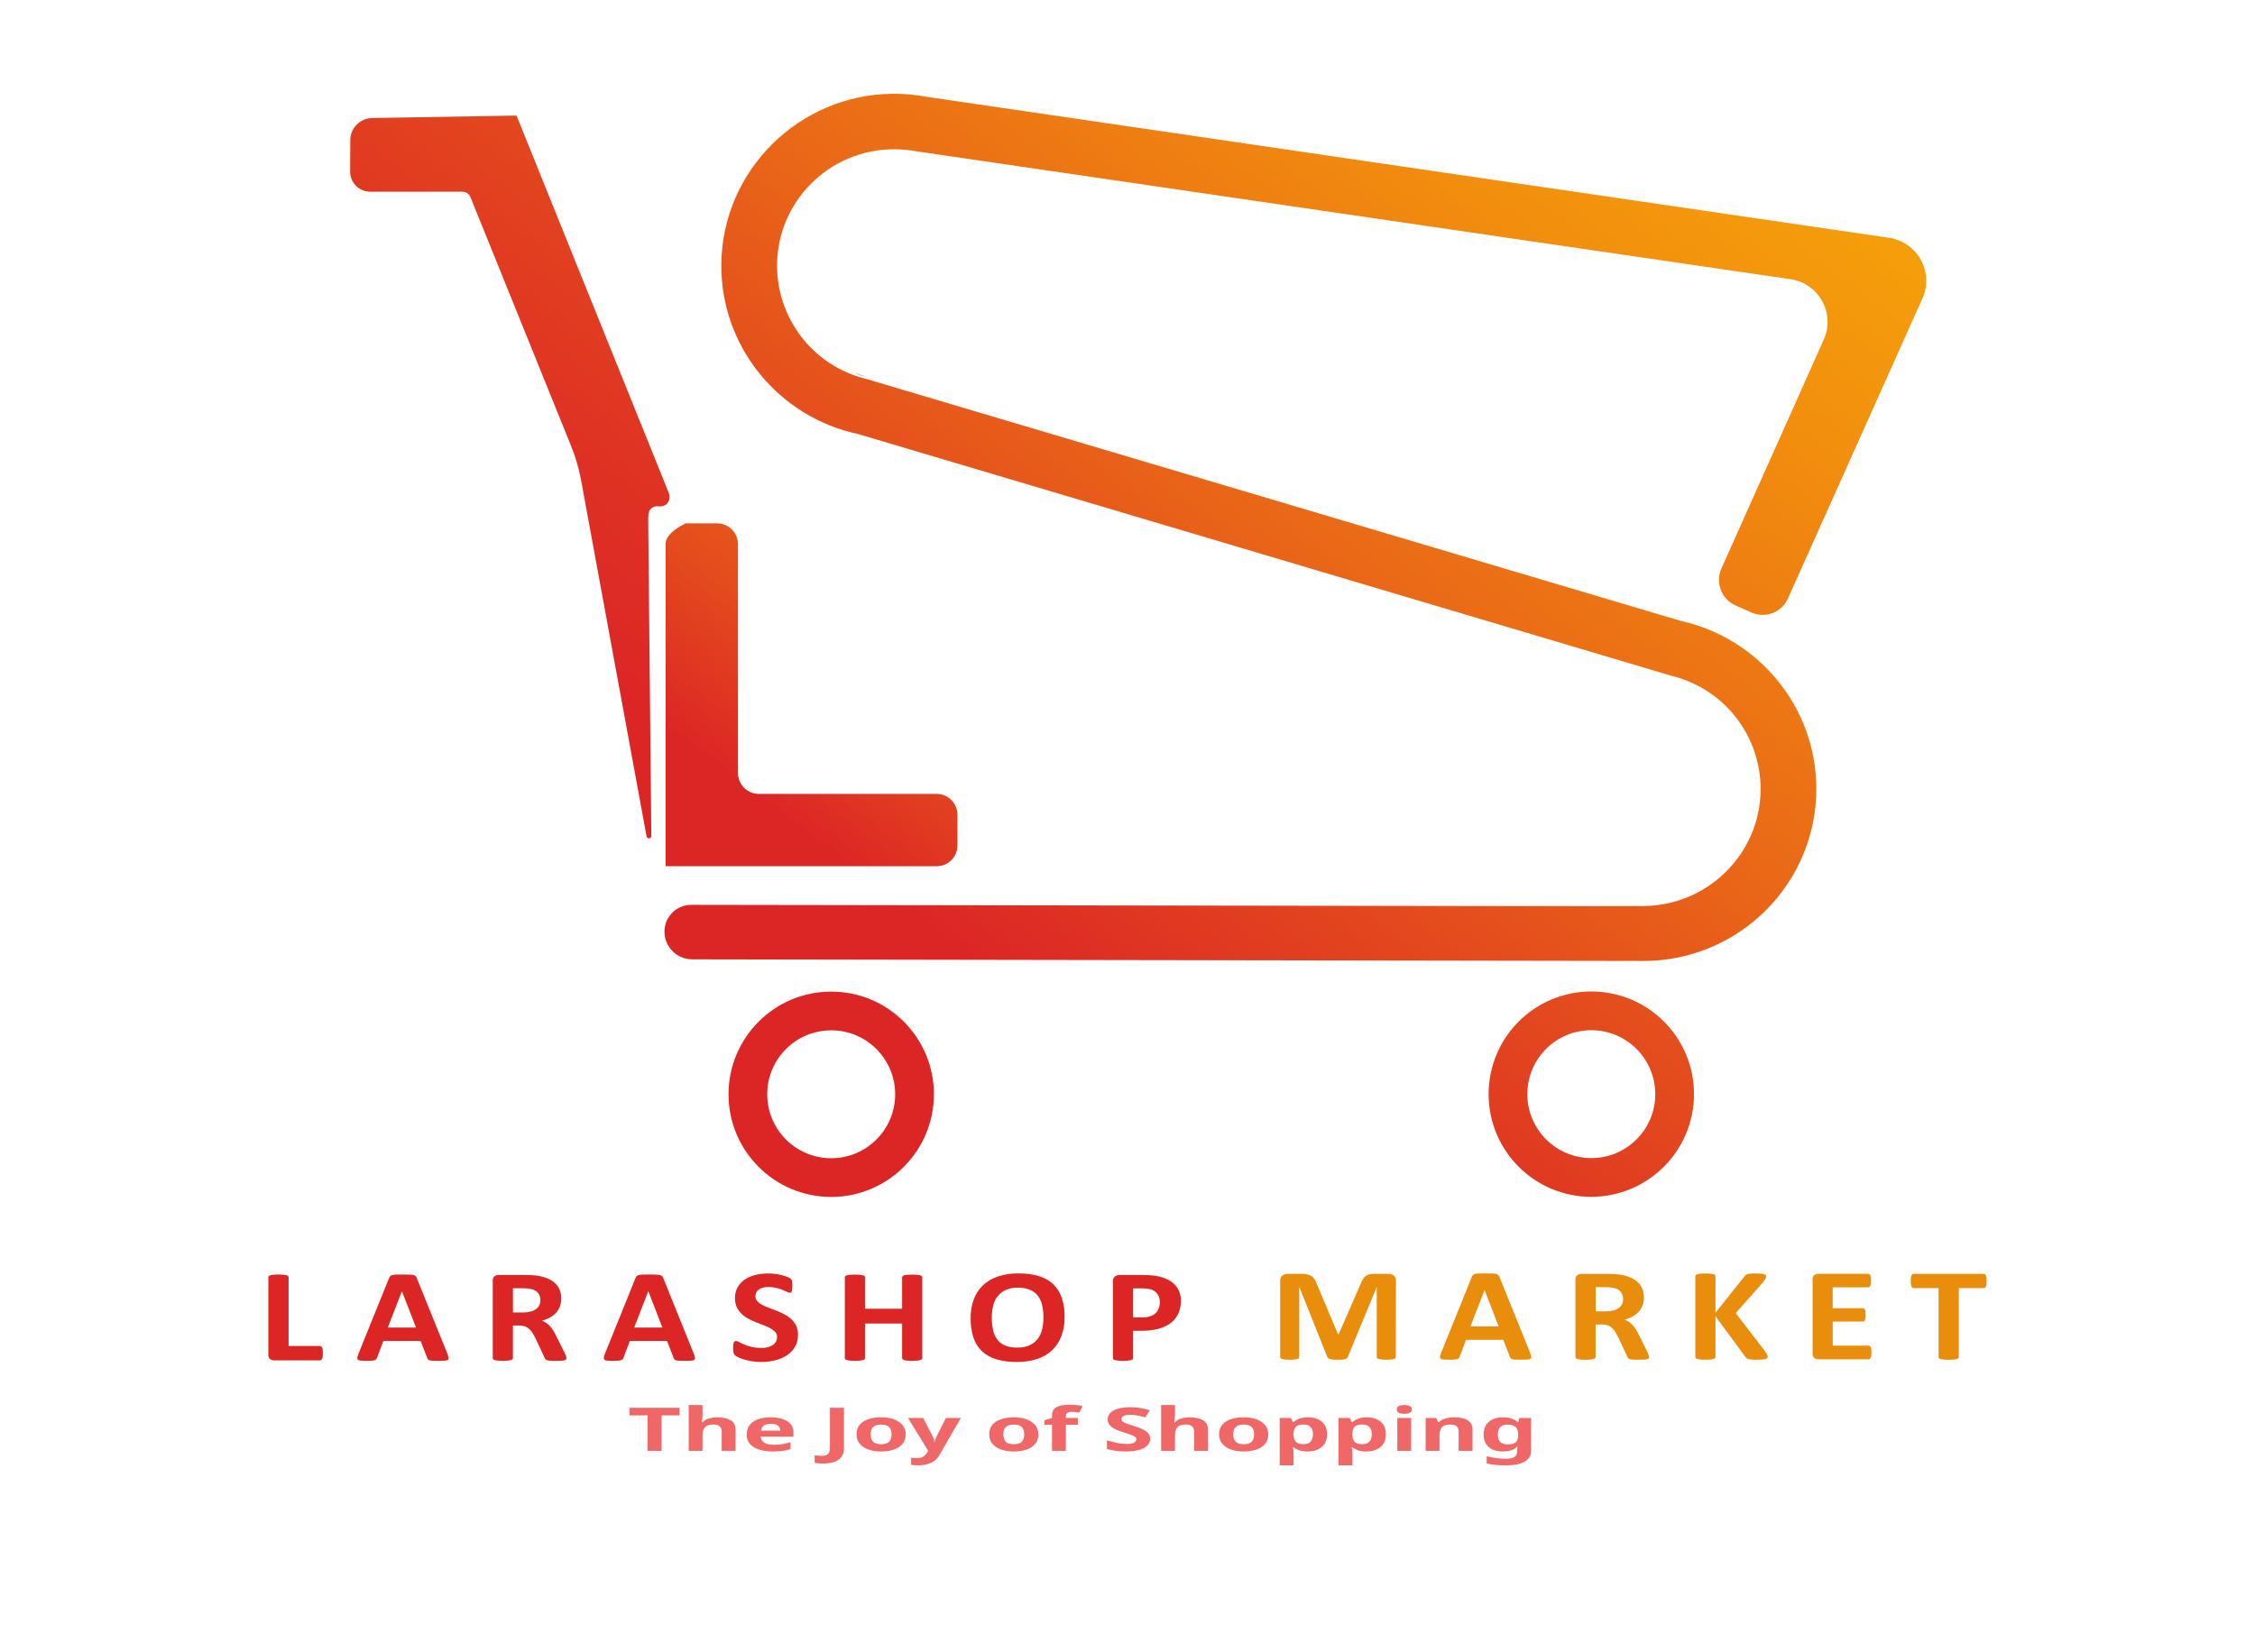
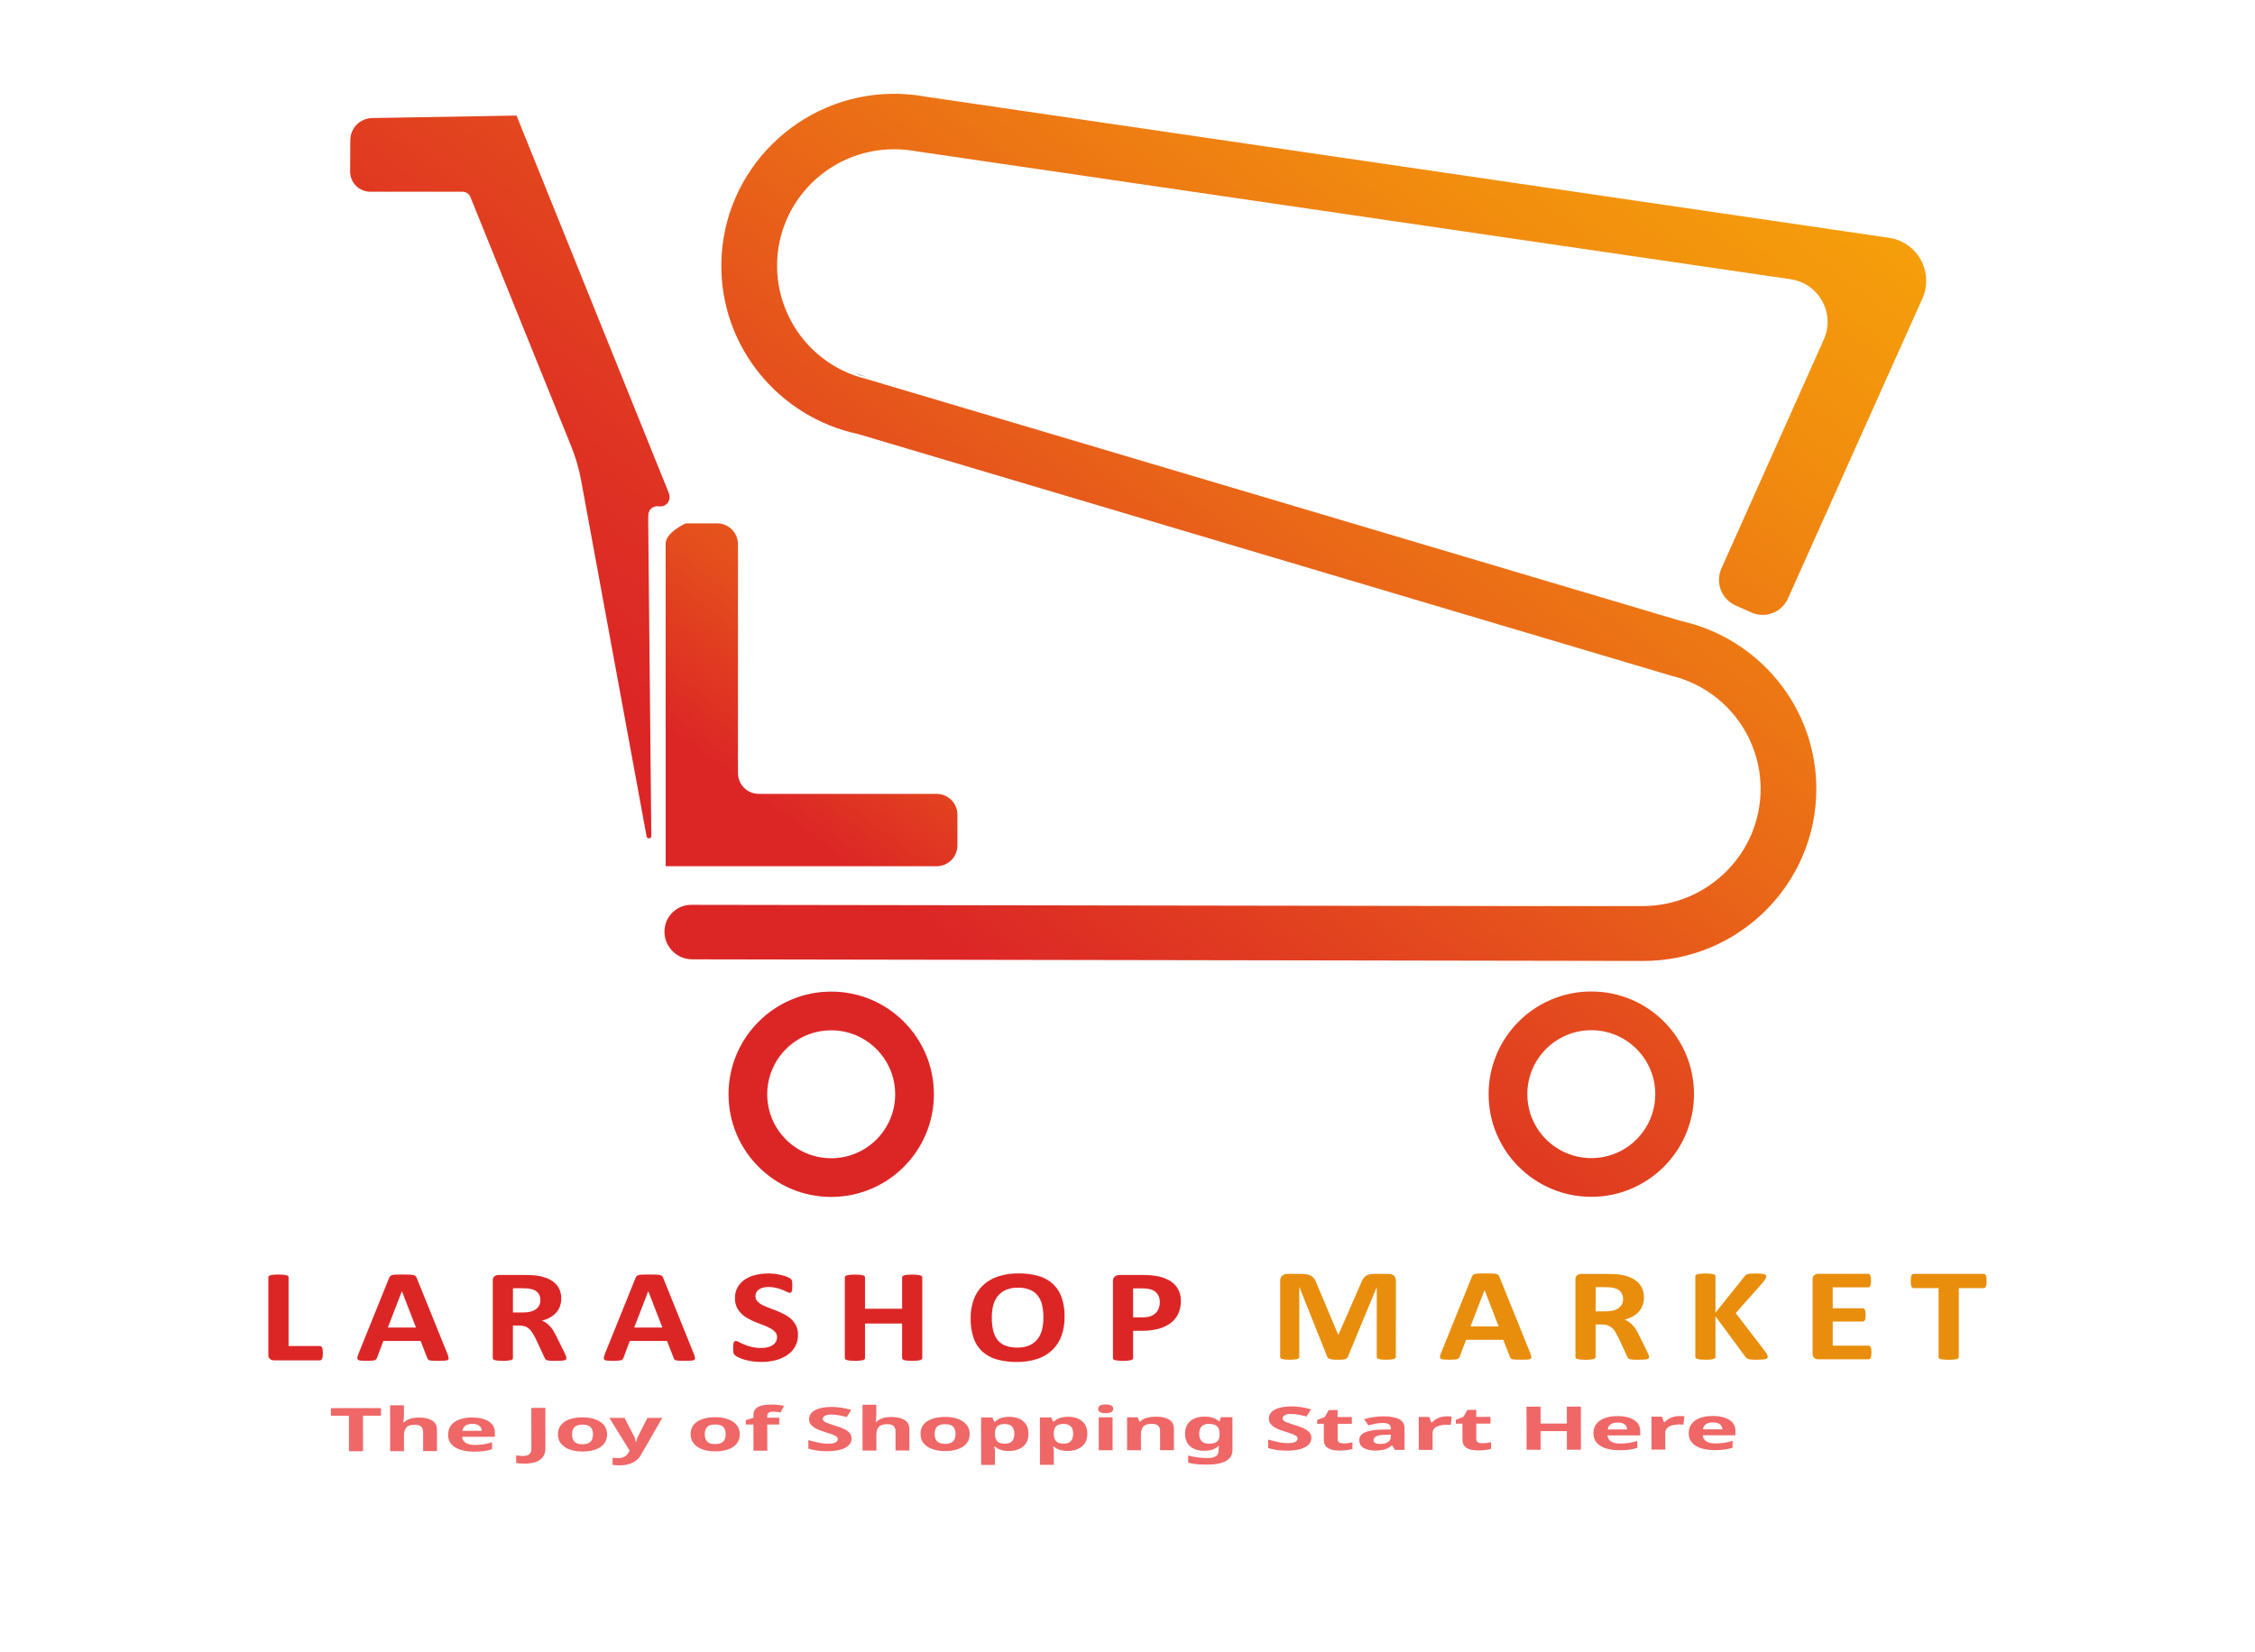
<svg xmlns="http://www.w3.org/2000/svg" xmlns:xlink="http://www.w3.org/1999/xlink" id="Layer_1" data-name="Layer 1" viewBox="0 0 2048 1500">
  <defs>
    <style>.cls-1{fill:url(#White_Black);}.cls-2{fill:url(#White_Black-4);}.cls-3{fill:url(#White_Black-5);}.cls-4{fill:url(#White_Black-8);}.cls-5{fill:url(#White_Black-9);}.cls-6{fill:url(#White_Black-10);}.cls-7{fill:url(#linear-gradient);}.cls-8{fill:url(#linear-gradient-2);}.cls-9{fill:url(#linear-gradient-3);}.cls-10{fill:url(#linear-gradient-4);}.cls-11{fill:url(#linear-gradient-5);}.cls-12{fill:url(#linear-gradient-6);}.cls-13{fill:url(#linear-gradient-7);}.cls-14{fill:#dc2626;}.cls-15{fill:#e88e0c;}.cls-16{font-size:54.8px;fill:#ef6767;font-family:Calibri-Bold, Calibri;font-weight:700;}</style>
    <linearGradient id="White_Black" x1="1785.29" y1="266.61" x2="1168.05" y2="1085.57" gradientUnits="userSpaceOnUse">
      <stop offset="0" stop-color="#fff" />
      <stop offset="1" stop-color="#1d1d1b" />
    </linearGradient>
    <linearGradient id="White_Black-4" x1="1110.75" y1="-241.78" x2="493.51" y2="577.19" xlink:href="#White_Black" />
    <linearGradient id="White_Black-5" x1="1180.87" y1="-188.93" x2="563.63" y2="630.03" xlink:href="#White_Black" />
    <linearGradient id="White_Black-8" x1="1180.87" y1="-188.93" x2="563.63" y2="630.03" xlink:href="#White_Black" />
    <linearGradient id="White_Black-9" x1="1110.75" y1="-241.78" x2="493.51" y2="577.19" xlink:href="#White_Black" />
    <linearGradient id="White_Black-10" x1="1271.48" y1="-120.64" x2="654.23" y2="698.32" xlink:href="#White_Black" />
    <linearGradient id="linear-gradient" x1="1483.8" y1="39.38" x2="866.56" y2="858.34" gradientUnits="userSpaceOnUse">
      <stop offset="0" stop-color="#f59e0b" />
      <stop offset="0.18" stop-color="#f28f0e" />
      <stop offset="0.51" stop-color="#ea6917" />
      <stop offset="0.97" stop-color="#dd2a25" />
      <stop offset="1" stop-color="#dc2626" />
    </linearGradient>
    <linearGradient id="linear-gradient-2" x1="1292.6" y1="-104.72" x2="675.36" y2="714.24" gradientUnits="userSpaceOnUse">
      <stop offset="0" stop-color="#f59e0b" />
      <stop offset="0.24" stop-color="#f49b0c" />
      <stop offset="0.41" stop-color="#f2910e" />
      <stop offset="0.57" stop-color="#ef8111" />
      <stop offset="0.72" stop-color="#ea6a17" />
      <stop offset="0.86" stop-color="#e44d1d" />
      <stop offset="0.99" stop-color="#dd2925" />
      <stop offset="1" stop-color="#dc2626" />
    </linearGradient>
    <linearGradient id="linear-gradient-3" x1="1020.37" y1="-309.9" x2="403.13" y2="509.06" gradientUnits="userSpaceOnUse">
      <stop offset="0" stop-color="#f59e0b" />
      <stop offset="0.12" stop-color="#f18d0f" />
      <stop offset="0.53" stop-color="#e6551b" />
      <stop offset="0.83" stop-color="#df3323" />
      <stop offset="1" stop-color="#dc2626" />
    </linearGradient>
    <linearGradient id="linear-gradient-4" x1="1918.04" y1="366.66" x2="1300.8" y2="1185.62" gradientUnits="userSpaceOnUse">
      <stop offset="0" stop-color="#f59e0b" />
      <stop offset="0.26" stop-color="#ef8311" />
      <stop offset="0.81" stop-color="#e13f20" />
      <stop offset="1" stop-color="#dc2626" />
    </linearGradient>
    <linearGradient id="linear-gradient-5" x1="1918.04" y1="366.66" x2="1300.8" y2="1185.62" xlink:href="#linear-gradient-4" />
    <linearGradient id="linear-gradient-6" x1="1477.86" y1="34.91" x2="860.62" y2="853.87" xlink:href="#linear-gradient-2" />
    <linearGradient id="linear-gradient-7" x1="1477.86" y1="34.9" x2="860.62" y2="853.87" xlink:href="#linear-gradient-2" />
  </defs>
  <path class="cls-1" d="M1528.37,616.08l-10.57-3.15A105.4,105.4,0,0,1,1528.37,616.08Z" />
  <path class="cls-1" d="M1528.37,616.08l-10.57-3.15A105.4,105.4,0,0,1,1528.37,616.08Z" />
  <path class="cls-1" d="M1528.37,616.08l-10.57-3.15A105.4,105.4,0,0,1,1528.37,616.08Z" />
  <path class="cls-2" d="M831.38,134.44l-7.52-1.11Q827.67,133.75,831.38,134.44Z" />
  <path class="cls-3" d="M787.05,342.34a105.25,105.25,0,0,1-10.77-3.21Z" />
  <path class="cls-3" d="M787.05,342.34a105.25,105.25,0,0,1-10.77-3.21Z" />
  <path class="cls-2" d="M831.38,134.44l-7.52-1.11Q827.67,133.75,831.38,134.44Z" />
  <path class="cls-4" d="M787.05,342.34a105.25,105.25,0,0,1-10.77-3.21Z" />
  <path class="cls-5" d="M831.38,134.44l-7.52-1.11C826.39,133.61,828.91,134,831.38,134.44Z" />
  <polygon class="cls-6" points="591.67 781.68 591.56 781.69 591.57 781.12 591.67 781.68" />
  <path class="cls-7" d="M1563.4,516.43l93-208a39.18,39.18,0,0,0-30.09-54.75L941.68,153.47l-110.3-16.14q-3.71-.68-7.52-1.1h-.06a108.78,108.78,0,0,0-11.76-.64c-58.71,0-106.3,47.39-106.3,105.86a105.93,105.93,0,0,0,70.54,99.72,107.74,107.74,0,0,0,10.77,3.19l105.31,31.29L1527,564.21c70.07,15.63,122.59,78.07,122.59,152.49,0,86.17-70.4,156.27-156.93,156.27h-1.37l-862.63-1.45a25.23,25.23,0,0,1-25.2-25.24h0A24.28,24.28,0,0,1,627.79,822l749.48,1.13h115.42c58.71-.58,106.31-48,106.31-106.44A105.92,105.92,0,0,0,1528.37,617a102.79,102.79,0,0,0-10.57-3.14l-105.4-31.34L779.25,394.28c-71.54-15.2-125.17-79.09-124.12-155,1.17-84.68,70.58-153.19,155.26-154.06A158.31,158.31,0,0,1,841.84,88l857,125.56,16.83,2.47a39.44,39.44,0,0,1,30.27,55.14h0L1623.77,543.79a25.07,25.07,0,0,1-33,12.67l-14.4-6.38A25.44,25.44,0,0,1,1563.4,516.43Z" />
  <path class="cls-8" d="M869.55,740.14V768a18.92,18.92,0,0,1-18.92,18.93H604.54V494.51c-.75-10.45,18.18-19.06,18.18-19.06H651.3a18.93,18.93,0,0,1,18.93,18.93V702.29a18.92,18.92,0,0,0,18.92,18.92H850.63A18.93,18.93,0,0,1,869.55,740.14Z" />
  <path class="cls-9" d="M599.65,460.07l-2.44-.16a8,8,0,0,0-8.25,6.67,32.3,32.3,0,0,0-.28,3.85l2.85,289.09a2.17,2.17,0,0,1-4.3.35l-59-320.94-.48-2.64a160,160,0,0,0-9-30.93L427.23,179a7.71,7.71,0,0,0-7.15-4.82H336.26A18.25,18.25,0,0,1,318,155.85l.14-28.54A20.16,20.16,0,0,1,338,107.24L468,105h0a1.05,1.05,0,0,1,1.36.59L597.25,422.7l10.17,25.21a9.46,9.46,0,0,1-1.21,9.24A8.53,8.53,0,0,1,599.65,460.07Z" />
  <path class="cls-10" d="M1445.23,1087.26A93.27,93.27,0,1,1,1538.5,994,93.38,93.38,0,0,1,1445.23,1087.26Zm0-151.37a58.1,58.1,0,1,0,58.1,58.09A58.16,58.16,0,0,0,1445.23,935.89Z" />
  <path class="cls-11" d="M1445.23,908.72A85.27,85.27,0,1,0,1530.5,994,85.36,85.36,0,0,0,1445.23,908.72Zm0,151.37a66.1,66.1,0,1,1,66.1-66.11A66.1,66.1,0,0,1,1445.23,1060.09Z" />
  <path class="cls-12" d="M754.93,1087.37a93.27,93.27,0,1,1,93.26-93.26A93.37,93.37,0,0,1,754.93,1087.37Zm0-151.36A58.1,58.1,0,1,0,813,994.1,58.16,58.16,0,0,0,754.93,936Z" />
  <path class="cls-13" d="M754.93,908.84a85.27,85.27,0,1,0,85.26,85.27A85.36,85.36,0,0,0,754.93,908.84Zm0,151.36A66.1,66.1,0,1,1,821,994.1,66.1,66.1,0,0,1,754.93,1060.2Z" />
  <path class="cls-14" d="M293.23,1229.31a21.6,21.6,0,0,1-.17,3,8.38,8.38,0,0,1-.52,2,2.76,2.76,0,0,1-.87,1.17,2.11,2.11,0,0,1-1.22.36h-41.3a6.27,6.27,0,0,1-3.87-1.17,4.46,4.46,0,0,1-1.57-3.81v-70.51a1.51,1.51,0,0,1,.46-1.08,3.28,3.28,0,0,1,1.49-.78,16.89,16.89,0,0,1,2.82-.48c1.19-.12,2.66-.18,4.43-.18s3.29.06,4.45.18a16.83,16.83,0,0,1,2.79.48,3.27,3.27,0,0,1,1.5.78,1.54,1.54,0,0,1,.45,1.08v62.47h28.35a2.25,2.25,0,0,1,1.22.33,2.56,2.56,0,0,1,.87,1.08,7.4,7.4,0,0,1,.52,2A21.6,21.6,0,0,1,293.23,1229.31Z" />
  <path class="cls-14" d="M406.39,1230a19.19,19.19,0,0,1,1,3.42,1.87,1.87,0,0,1-.56,1.89,5,5,0,0,1-2.71.78c-1.3.1-3.09.15-5.36.15s-4.22,0-5.54-.09a15.61,15.61,0,0,1-3-.36,2.8,2.8,0,0,1-1.46-.75,3.77,3.77,0,0,1-.7-1.26l-6.06-15.6H348.16l-5.71,15.18a4.68,4.68,0,0,1-.73,1.41,3,3,0,0,1-1.47.9,12.11,12.11,0,0,1-2.85.45c-1.23.08-2.85.12-4.84.12s-3.81-.06-5-.18a4.14,4.14,0,0,1-2.5-.87,2.09,2.09,0,0,1-.49-2,17.93,17.93,0,0,1,1-3.36L353.38,1161a5.85,5.85,0,0,1,1-1.65,3.54,3.54,0,0,1,1.77-1,16.2,16.2,0,0,1,3.38-.42c1.44-.06,3.35-.09,5.71-.09q4.11,0,6.55.09a20.12,20.12,0,0,1,3.8.42,3.8,3.8,0,0,1,1.95,1,5.63,5.63,0,0,1,1,1.8Zm-41.37-57H365l-12.75,33h25.56Z" />
  <path class="cls-14" d="M514.39,1233.87a2.12,2.12,0,0,1-.28,1.11,2.28,2.28,0,0,1-1.33.75,14.92,14.92,0,0,1-3.06.42c-1.35.08-3.18.12-5.5.12-2,0-3.51,0-4.67-.12a11.77,11.77,0,0,1-2.75-.45,3.06,3.06,0,0,1-1.43-.84,4.28,4.28,0,0,1-.69-1.23l-8.08-17.34q-1.47-2.94-2.86-5.22a16.87,16.87,0,0,0-3.1-3.81,11.59,11.59,0,0,0-3.93-2.31,15.64,15.64,0,0,0-5.16-.78h-5.71v29.58a1.54,1.54,0,0,1-.45,1.08,3.27,3.27,0,0,1-1.5.78,16.83,16.83,0,0,1-2.79.48c-1.16.12-2.64.18-4.45.18s-3.24-.06-4.43-.18a16.89,16.89,0,0,1-2.82-.48,3.05,3.05,0,0,1-1.46-.78,1.6,1.6,0,0,1-.42-1.08v-70.51a4.46,4.46,0,0,1,1.57-3.81,6.27,6.27,0,0,1,3.87-1.17h23.33q3.56,0,5.85.12c1.53.08,2.92.18,4.18.3a42.8,42.8,0,0,1,9.78,2.28,24.08,24.08,0,0,1,7.39,4.23,17.59,17.59,0,0,1,4.63,6.18,19.78,19.78,0,0,1,1.6,8.19,20.88,20.88,0,0,1-1.15,7.11,17.44,17.44,0,0,1-3.38,5.73,21.28,21.28,0,0,1-5.5,4.39,32.21,32.21,0,0,1-7.45,3,21.56,21.56,0,0,1,3.79,2,18.89,18.89,0,0,1,3.35,2.91,28.46,28.46,0,0,1,3,3.9,46.86,46.86,0,0,1,2.71,4.95l7.6,15.3c.69,1.52,1.16,2.63,1.39,3.33A5.73,5.73,0,0,1,514.39,1233.87Zm-23.61-52.69a10.39,10.39,0,0,0-2-6.48q-2-2.64-6.62-3.72a29.34,29.34,0,0,0-3.17-.48c-1.18-.12-2.82-.18-4.91-.18h-8.22v22h9.33a25.74,25.74,0,0,0,6.83-.81,14.38,14.38,0,0,0,4.87-2.28,9.52,9.52,0,0,0,2.93-3.51A10.44,10.44,0,0,0,490.78,1181.18Z" />
  <path class="cls-14" d="M630.19,1230a19.19,19.19,0,0,1,1,3.42,1.87,1.87,0,0,1-.56,1.89,5,5,0,0,1-2.71.78q-2,.15-5.37.15c-2.36,0-4.21,0-5.53-.09a15.61,15.61,0,0,1-3-.36,2.88,2.88,0,0,1-1.47-.75,4,4,0,0,1-.69-1.26l-6.06-15.6H572l-5.71,15.18a4.68,4.68,0,0,1-.73,1.41,3,3,0,0,1-1.47.9,12.11,12.11,0,0,1-2.85.45c-1.23.08-2.85.12-4.84.12s-3.81-.06-5-.18a4.11,4.11,0,0,1-2.5-.87,2.09,2.09,0,0,1-.49-2,17.93,17.93,0,0,1,1-3.36L577.18,1161a5.85,5.85,0,0,1,1-1.65,3.54,3.54,0,0,1,1.77-1,16.2,16.2,0,0,1,3.38-.42c1.44-.06,3.35-.09,5.71-.09q4.11,0,6.55.09a20.12,20.12,0,0,1,3.8.42,3.8,3.8,0,0,1,2,1,5.63,5.63,0,0,1,1,1.8Zm-41.38-57h-.06l-12.75,33h25.56Z" />
  <path class="cls-14" d="M724.74,1212.63a21.27,21.27,0,0,1-2.64,10.74,23.28,23.28,0,0,1-7.18,7.71,33.33,33.33,0,0,1-10.58,4.65,51.83,51.83,0,0,1-13,1.56,53.4,53.4,0,0,1-8.67-.66,55.64,55.64,0,0,1-7.07-1.59,33.79,33.79,0,0,1-5.12-2,14.85,14.85,0,0,1-3-1.8,4.36,4.36,0,0,1-1.29-2.25,18.11,18.11,0,0,1-.38-4.23,27.37,27.37,0,0,1,.14-3.12,7.77,7.77,0,0,1,.45-2,2.05,2.05,0,0,1,2.06-1.44,6.36,6.36,0,0,1,2.75,1,50.24,50.24,0,0,0,4.56,2.19,45.47,45.47,0,0,0,6.65,2.19,36.28,36.28,0,0,0,9,1,23.76,23.76,0,0,0,6-.69,14.34,14.34,0,0,0,4.49-2,8.57,8.57,0,0,0,2.82-3.12,8.78,8.78,0,0,0,1-4.14,6.62,6.62,0,0,0-1.67-4.53,16.09,16.09,0,0,0-4.36-3.36,47.79,47.79,0,0,0-6.09-2.76q-3.42-1.29-7-2.73a68.19,68.19,0,0,1-7-3.27,27.59,27.59,0,0,1-6.09-4.39,20.53,20.53,0,0,1-4.36-6,19.17,19.17,0,0,1-1.67-8.34,19.54,19.54,0,0,1,2.4-9.81,21.12,21.12,0,0,1,6.48-7,29.5,29.5,0,0,1,9.61-4.17,48.48,48.48,0,0,1,11.74-1.38,49.4,49.4,0,0,1,6.41.42,50.19,50.19,0,0,1,6,1.14,37.21,37.21,0,0,1,4.94,1.62,12.15,12.15,0,0,1,2.86,1.5,4.77,4.77,0,0,1,.94,1,4.62,4.62,0,0,1,.42,1.11,11.06,11.06,0,0,1,.24,1.74c0,.7.07,1.57.07,2.61s0,2.14-.1,2.94a9.74,9.74,0,0,1-.35,2,2.35,2.35,0,0,1-.7,1.14,1.91,1.91,0,0,1-1.22.36,6.45,6.45,0,0,1-2.44-.84q-1.66-.84-4.11-1.83A42.79,42.79,0,0,0,705,1170a28.63,28.63,0,0,0-7-.81,19.36,19.36,0,0,0-5.23.63,11.46,11.46,0,0,0-3.72,1.74,7,7,0,0,0-2.23,2.67,7.64,7.64,0,0,0-.73,3.3,6.61,6.61,0,0,0,1.63,4.47,15.37,15.37,0,0,0,4.39,3.36,50.35,50.35,0,0,0,6.24,2.76q3.48,1.29,7.1,2.73a75.76,75.76,0,0,1,7.11,3.27,28.42,28.42,0,0,1,6.19,4.39,20.21,20.21,0,0,1,4.39,6A18.38,18.38,0,0,1,724.74,1212.63Z" />
  <path class="cls-14" d="M837.62,1233.75a1.54,1.54,0,0,1-.45,1.08,3.38,3.38,0,0,1-1.5.78,16.83,16.83,0,0,1-2.79.48c-1.16.12-2.62.18-4.39.18s-3.3-.06-4.49-.18a15.78,15.78,0,0,1-2.78-.48,3.25,3.25,0,0,1-1.47-.78,1.54,1.54,0,0,1-.45-1.08v-31.38H785.59v31.38a1.6,1.6,0,0,1-.42,1.08,3,3,0,0,1-1.46.78,16.83,16.83,0,0,1-2.79.48c-1.16.12-2.64.18-4.45.18s-3.24-.06-4.43-.18a16.89,16.89,0,0,1-2.82-.48,3.38,3.38,0,0,1-1.5-.78,1.54,1.54,0,0,1-.45-1.08v-73.33a1.54,1.54,0,0,1,.45-1.08,3.38,3.38,0,0,1,1.5-.78,16.89,16.89,0,0,1,2.82-.48c1.19-.12,2.66-.18,4.43-.18s3.29.06,4.45.18a16.83,16.83,0,0,1,2.79.48,3,3,0,0,1,1.46.78,1.6,1.6,0,0,1,.42,1.08v28.5H819.3v-28.5a1.54,1.54,0,0,1,.45-1.08,3.25,3.25,0,0,1,1.47-.78,15.78,15.78,0,0,1,2.78-.48c1.19-.12,2.68-.18,4.49-.18s3.23.06,4.39.18a16.83,16.83,0,0,1,2.79.48,3.38,3.38,0,0,1,1.5.78,1.54,1.54,0,0,1,.45,1.08Z" />
  <path class="cls-14" d="M966.86,1196.19a50,50,0,0,1-2.79,17.28,33.81,33.81,0,0,1-8.28,12.93,36.28,36.28,0,0,1-13.62,8.1,57.7,57.7,0,0,1-18.77,2.79,63.61,63.61,0,0,1-18.35-2.37,32.69,32.69,0,0,1-13.06-7.23,29.93,29.93,0,0,1-7.84-12.36,54.15,54.15,0,0,1-2.61-17.76,48.54,48.54,0,0,1,2.79-17,33.65,33.65,0,0,1,8.28-12.81,36.81,36.81,0,0,1,13.62-8.1,57.36,57.36,0,0,1,18.84-2.82,63.34,63.34,0,0,1,18.08,2.34,32.79,32.79,0,0,1,13.09,7.2,30.6,30.6,0,0,1,7.94,12.27A51.39,51.39,0,0,1,966.86,1196.19Zm-19.22.84a51.55,51.55,0,0,0-1.12-11.14,22.12,22.12,0,0,0-3.79-8.58,17.51,17.51,0,0,0-7.14-5.52,27.89,27.89,0,0,0-11.15-2,25.83,25.83,0,0,0-11.28,2.19,19.8,19.8,0,0,0-7.31,5.85,22.4,22.4,0,0,0-3.94,8.55,45.56,45.56,0,0,0-1.15,10.36,53,53,0,0,0,1.12,11.43,22.52,22.52,0,0,0,3.76,8.67,16.65,16.65,0,0,0,7.1,5.49,28.87,28.87,0,0,0,11.22,1.89,26.14,26.14,0,0,0,11.28-2.16,19.29,19.29,0,0,0,7.31-5.88,22.94,22.94,0,0,0,3.94-8.67A46.81,46.81,0,0,0,947.64,1197Z" />
  <path class="cls-14" d="M1072.49,1181.84a26.92,26.92,0,0,1-2.37,11.58,22.51,22.51,0,0,1-6.89,8.5,32.09,32.09,0,0,1-11.11,5.25,59.15,59.15,0,0,1-15.5,1.8h-7.52v24.78a1.54,1.54,0,0,1-.45,1.08,3.33,3.33,0,0,1-1.5.78,16.83,16.83,0,0,1-2.79.48c-1.16.12-2.64.18-4.45.18s-3.24-.06-4.43-.18a16.89,16.89,0,0,1-2.82-.48,3.05,3.05,0,0,1-1.46-.78,1.6,1.6,0,0,1-.42-1.08V1163.9a5.16,5.16,0,0,1,1.71-4.23,6.82,6.82,0,0,1,4.49-1.41h21.24q3.21,0,6.1.21c1.92.14,4.24.44,6.93.9a33.92,33.92,0,0,1,8.18,2.55,24.13,24.13,0,0,1,7.07,4.71,19.18,19.18,0,0,1,4.46,6.66A22.77,22.77,0,0,1,1072.49,1181.84Zm-19.15,1.14a12.4,12.4,0,0,0-1.67-6.72,10.76,10.76,0,0,0-4.11-3.9,15.17,15.17,0,0,0-5.12-1.59,45.43,45.43,0,0,0-5.54-.33h-7.8v26.35h8.22a22.85,22.85,0,0,0,7.35-1,12.75,12.75,0,0,0,4.84-2.86,12,12,0,0,0,2.85-4.38A15.42,15.42,0,0,0,1053.34,1183Z" />
  <path class="cls-15" d="M1267.7,1232.75a1.66,1.66,0,0,1-.38,1.08,2.78,2.78,0,0,1-1.39.78,15.81,15.81,0,0,1-2.68.48,41.22,41.22,0,0,1-4.25.18,40.15,40.15,0,0,1-4.18-.18,14.68,14.68,0,0,1-2.65-.48,3,3,0,0,1-1.39-.78,1.6,1.6,0,0,1-.42-1.08v-63.19h-.14l-26.12,63.13a2.81,2.81,0,0,1-.9,1.29,4.7,4.7,0,0,1-1.71.81,13.2,13.2,0,0,1-2.75.39c-1.11.06-2.46.09-4,.09s-2.93,0-4-.15a13.92,13.92,0,0,1-2.75-.48,5.45,5.45,0,0,1-1.71-.81,2.28,2.28,0,0,1-.83-1.14l-25.22-63.13H1180v63.19a1.66,1.66,0,0,1-.38,1.08,2.75,2.75,0,0,1-1.43.78,16.4,16.4,0,0,1-2.68.48,49,49,0,0,1-8.39,0,15.44,15.44,0,0,1-2.68-.48,2.77,2.77,0,0,1-1.4-.78,1.71,1.71,0,0,1-.38-1.08v-69.19a5.85,5.85,0,0,1,1.88-4.68,7.44,7.44,0,0,1,5-1.62h12a29.06,29.06,0,0,1,5.5.45,11.64,11.64,0,0,1,4,1.5,9,9,0,0,1,2.78,2.76,18.14,18.14,0,0,1,2,4.23l19.5,46.27h.28l20.19-46.15a23,23,0,0,1,2-4.26,10.15,10.15,0,0,1,2.51-2.82,8.73,8.73,0,0,1,3.38-1.53,20.14,20.14,0,0,1,4.52-.45h12.33a11.08,11.08,0,0,1,3.24.42,5.72,5.72,0,0,1,2.23,1.23,5.22,5.22,0,0,1,1.32,2,7.4,7.4,0,0,1,.45,2.67Z" />
  <path class="cls-15" d="M1389.7,1229a18.57,18.57,0,0,1,1,3.42,1.87,1.87,0,0,1-.56,1.89,5,5,0,0,1-2.72.78c-1.3.1-3.08.15-5.36.15s-4.21,0-5.54-.09a15.82,15.82,0,0,1-3-.36,2.89,2.89,0,0,1-1.46-.75,4,4,0,0,1-.7-1.26l-6.06-15.6h-33.84l-5.72,15.18a4.46,4.46,0,0,1-.73,1.41,3,3,0,0,1-1.46.9,12.21,12.21,0,0,1-2.86.45c-1.23.08-2.84.12-4.84.12s-3.8-.06-5-.18a4.17,4.17,0,0,1-2.51-.87,2.11,2.11,0,0,1-.49-2,17.36,17.36,0,0,1,1.05-3.36L1336.7,1160a5.84,5.84,0,0,1,1-1.65,3.57,3.57,0,0,1,1.78-1,16.11,16.11,0,0,1,3.38-.42c1.44-.06,3.34-.09,5.71-.09q4.11,0,6.55.09a20,20,0,0,1,3.79.42,3.72,3.72,0,0,1,1.95,1,5.45,5.45,0,0,1,1,1.8Zm-41.37-57h-.07l-12.75,33h25.57Z" />
  <path class="cls-15" d="M1497.7,1232.87a2,2,0,0,1-.28,1.11,2.22,2.22,0,0,1-1.32.75,15.14,15.14,0,0,1-3.06.42c-1.35.08-3.19.12-5.51.12-2,0-3.5,0-4.66-.12a11.77,11.77,0,0,1-2.75-.45,3,3,0,0,1-1.43-.84,4.55,4.55,0,0,1-.7-1.23l-8.08-17.34c-1-2-1.93-3.7-2.85-5.22a17.15,17.15,0,0,0-3.1-3.81A11.54,11.54,0,0,0,1460,1204a15.58,15.58,0,0,0-5.15-.78h-5.71v29.58a1.55,1.55,0,0,1-.46,1.08,3.28,3.28,0,0,1-1.49.78,16.83,16.83,0,0,1-2.79.48c-1.16.12-2.65.18-4.46.18s-3.24-.06-4.42-.18a16.89,16.89,0,0,1-2.82-.48,3,3,0,0,1-1.46-.78,1.6,1.6,0,0,1-.42-1.08v-70.51a4.43,4.43,0,0,1,1.57-3.81,6.26,6.26,0,0,1,3.86-1.17h23.33q3.56,0,5.85.12c1.54.08,2.93.18,4.18.3a42.89,42.89,0,0,1,9.79,2.28,24,24,0,0,1,7.38,4.23,17.47,17.47,0,0,1,4.63,6.18,19.78,19.78,0,0,1,1.61,8.19,21.12,21.12,0,0,1-1.15,7.11,17.61,17.61,0,0,1-3.38,5.73,21.45,21.45,0,0,1-5.5,4.39,32.29,32.29,0,0,1-7.46,3,21.3,21.3,0,0,1,3.8,2,18.84,18.84,0,0,1,3.34,2.91,27.68,27.68,0,0,1,3,3.9,46.85,46.85,0,0,1,2.72,4.95l7.59,15.3a35.45,35.45,0,0,1,1.39,3.33A5.4,5.4,0,0,1,1497.7,1232.87Zm-23.61-52.69a10.33,10.33,0,0,0-2-6.48c-1.35-1.76-3.55-3-6.62-3.72a29,29,0,0,0-3.17-.48c-1.18-.12-2.82-.18-4.91-.18h-8.21v22h9.33a25.67,25.67,0,0,0,6.82-.81,14.34,14.34,0,0,0,4.88-2.28,9.52,9.52,0,0,0,2.93-3.51A10.44,10.44,0,0,0,1474.09,1180.18Z" />
  <path class="cls-15" d="M1605.49,1232.57a1.93,1.93,0,0,1-.38,1.17,2.84,2.84,0,0,1-1.46.84,15.73,15.73,0,0,1-3,.51q-1.89.18-4.74.18a49,49,0,0,1-6.51-.3,7.09,7.09,0,0,1-2.86-.9,4.54,4.54,0,0,1-1.36-1.44L1558,1195.79v36.84a1.67,1.67,0,0,1-.42,1.14,3.18,3.18,0,0,1-1.46.81,14.65,14.65,0,0,1-2.79.51c-1.16.12-2.64.18-4.45.18s-3.24-.06-4.43-.18a14.72,14.72,0,0,1-2.82-.51,3.49,3.49,0,0,1-1.49-.81,1.58,1.58,0,0,1-.46-1.14v-73.15a1.58,1.58,0,0,1,.46-1.14,3.28,3.28,0,0,1,1.49-.78,16.89,16.89,0,0,1,2.82-.48c1.19-.12,2.66-.18,4.43-.18s3.29.06,4.45.18a16.83,16.83,0,0,1,2.79.48,3,3,0,0,1,1.46.78,1.67,1.67,0,0,1,.42,1.14v33.06l26.4-33a4.57,4.57,0,0,1,1.18-1.29,5.52,5.52,0,0,1,1.81-.81,15.5,15.5,0,0,1,2.86-.42c1.16-.08,2.65-.12,4.46-.12s3.39.06,4.59.18a15.45,15.45,0,0,1,2.89.51,3.25,3.25,0,0,1,1.5.81,1.6,1.6,0,0,1,.42,1.08,4.16,4.16,0,0,1-.63,2.1q-.63,1.08-2.37,3.42l-24.72,27.9,26.95,35.11a26.73,26.73,0,0,1,1.85,3.27A3.79,3.79,0,0,1,1605.49,1232.57Z" />
  <path class="cls-15" d="M1699.63,1228.73a21.29,21.29,0,0,1-.17,2.91,6.51,6.51,0,0,1-.53,1.89,2.44,2.44,0,0,1-.87,1,2.09,2.09,0,0,1-1.15.33h-45.27a6.26,6.26,0,0,1-3.86-1.17,4.43,4.43,0,0,1-1.57-3.81v-67.69a4.43,4.43,0,0,1,1.57-3.81,6.26,6.26,0,0,1,3.86-1.17h45a2.07,2.07,0,0,1,1.11.3,2.37,2.37,0,0,1,.84,1,7.33,7.33,0,0,1,.52,1.92,21.83,21.83,0,0,1,.17,3,20.76,20.76,0,0,1-.17,2.85,6.87,6.87,0,0,1-.52,1.89,2.62,2.62,0,0,1-.84,1,1.93,1.93,0,0,1-1.11.33h-32.18v19h27.23a2.11,2.11,0,0,1,1.15.33,2.46,2.46,0,0,1,.87,1,6.13,6.13,0,0,1,.52,1.86,19.28,19.28,0,0,1,.18,2.86,19,19,0,0,1-.18,2.88,6.09,6.09,0,0,1-.52,1.83,2.14,2.14,0,0,1-2,1.29h-27.23v21.9h32.45a2.09,2.09,0,0,1,1.15.33,2.44,2.44,0,0,1,.87,1,6.51,6.51,0,0,1,.53,1.89A21.29,21.29,0,0,1,1699.63,1228.73Z" />
  <path class="cls-15" d="M1804.29,1163.74a20.91,20.91,0,0,1-.18,3,7,7,0,0,1-.52,2,2.64,2.64,0,0,1-.87,1.11,2,2,0,0,1-1.15.36H1779v62.59a1.54,1.54,0,0,1-.45,1.08,3.27,3.27,0,0,1-1.5.78,16.52,16.52,0,0,1-2.82.48c-1.18.12-2.66.18-4.42.18s-3.24-.06-4.42-.18a16.52,16.52,0,0,1-2.82-.48,3.27,3.27,0,0,1-1.5-.78,1.54,1.54,0,0,1-.45-1.08v-62.59h-22.57a1.92,1.92,0,0,1-1.18-.36,2.76,2.76,0,0,1-.84-1.11,7,7,0,0,1-.52-2,20.91,20.91,0,0,1-.18-3,22.09,22.09,0,0,1,.18-3.06,7.09,7.09,0,0,1,.52-2,2.52,2.52,0,0,1,.84-1.08,2,2,0,0,1,1.18-.33h63.52a2.11,2.11,0,0,1,1.15.33,2.42,2.42,0,0,1,.87,1.08,7.09,7.09,0,0,1,.52,2A22.09,22.09,0,0,1,1804.29,1163.74Z" />
-   <text class="cls-16" transform="matrix(1.54, 0, 0, 1, 570.03, 1318.06)">The Joy of Shopping</text>
+   <text class="cls-16" transform="translate(298.88 1318.37) rotate(-0.07) scale(1.54 1)">The Joy of Shopping Start Here</text>
</svg>
